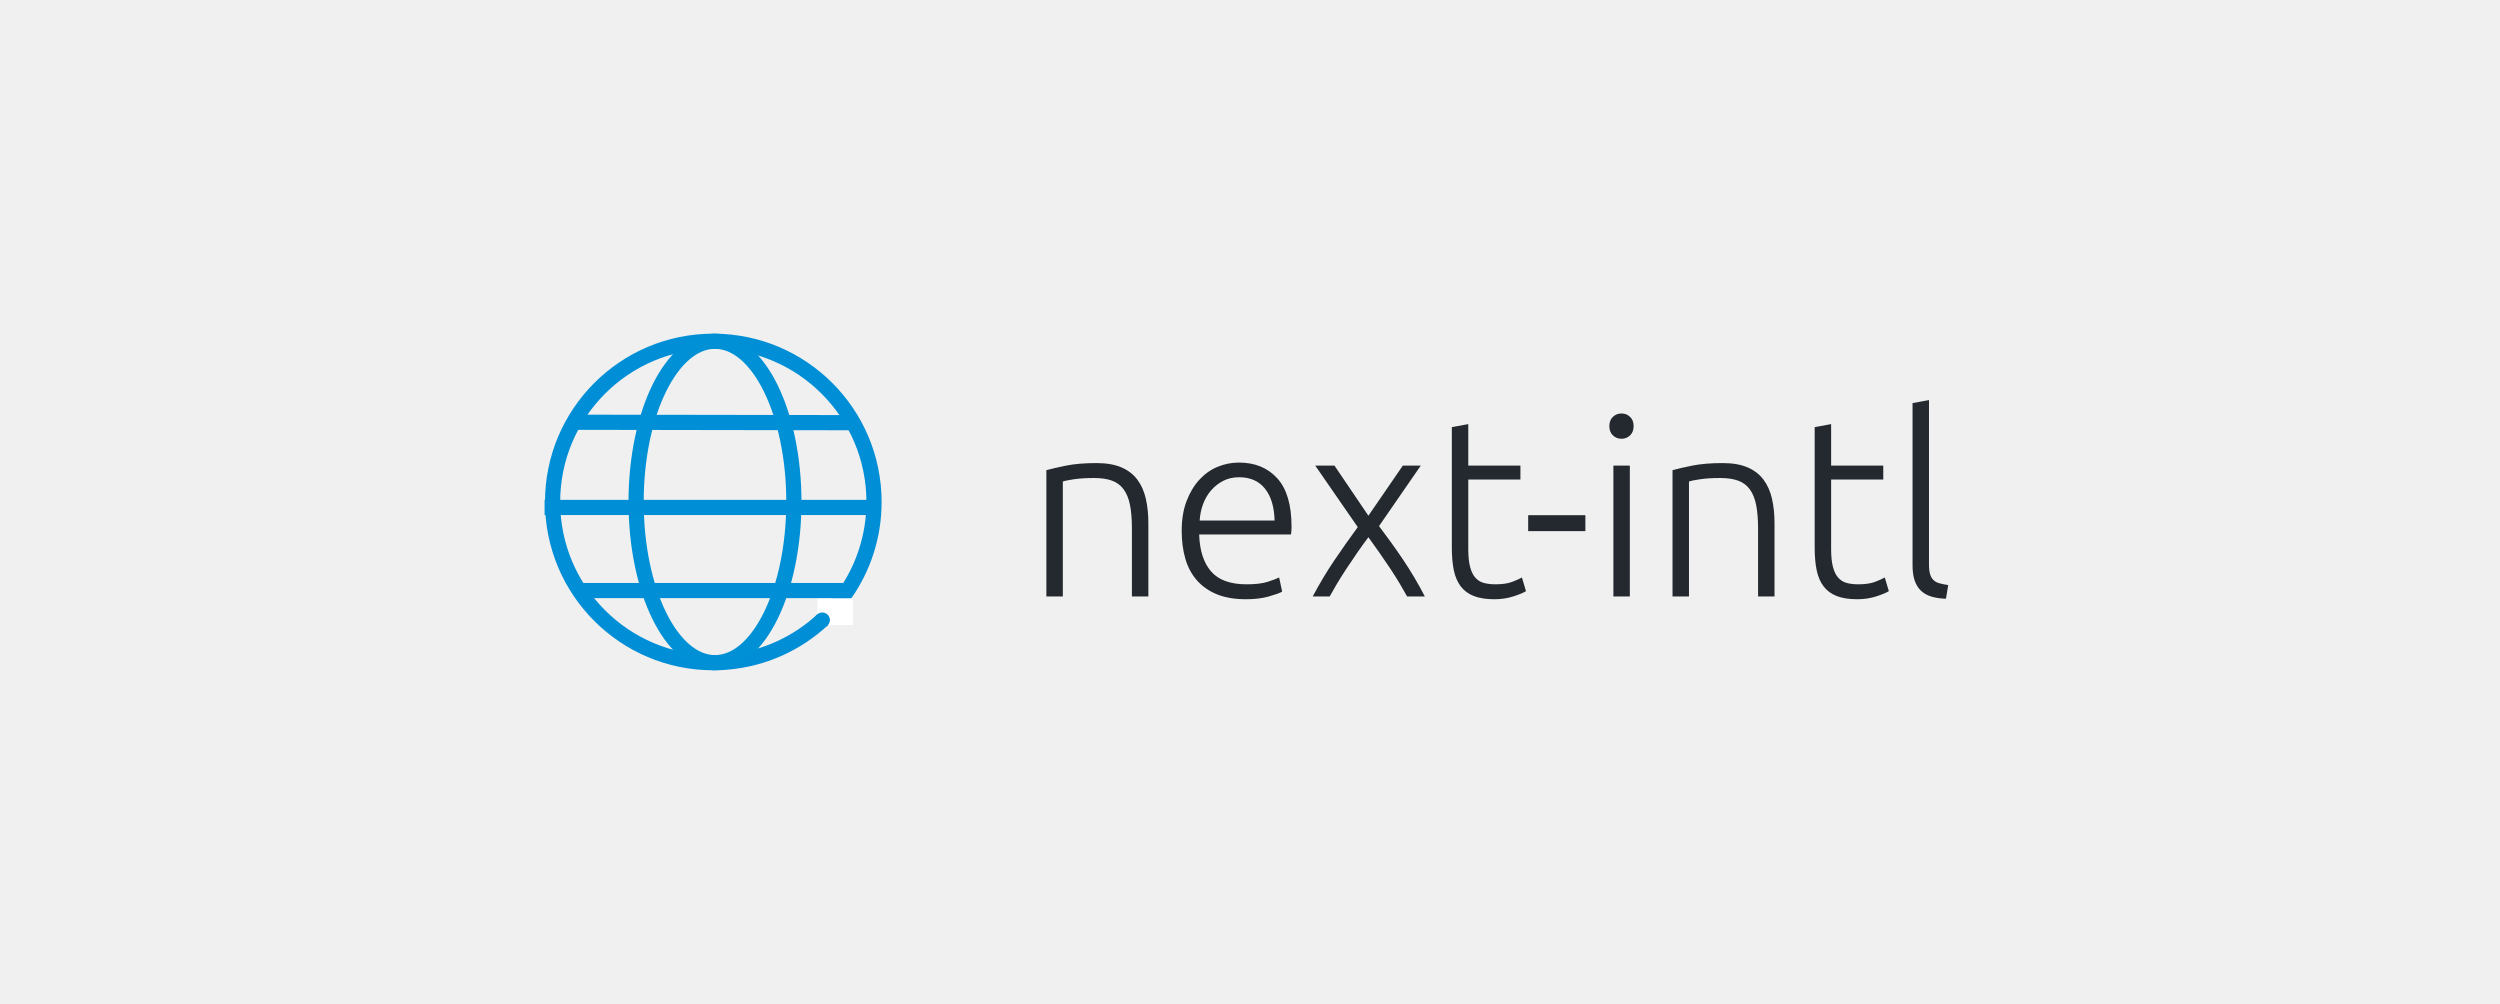
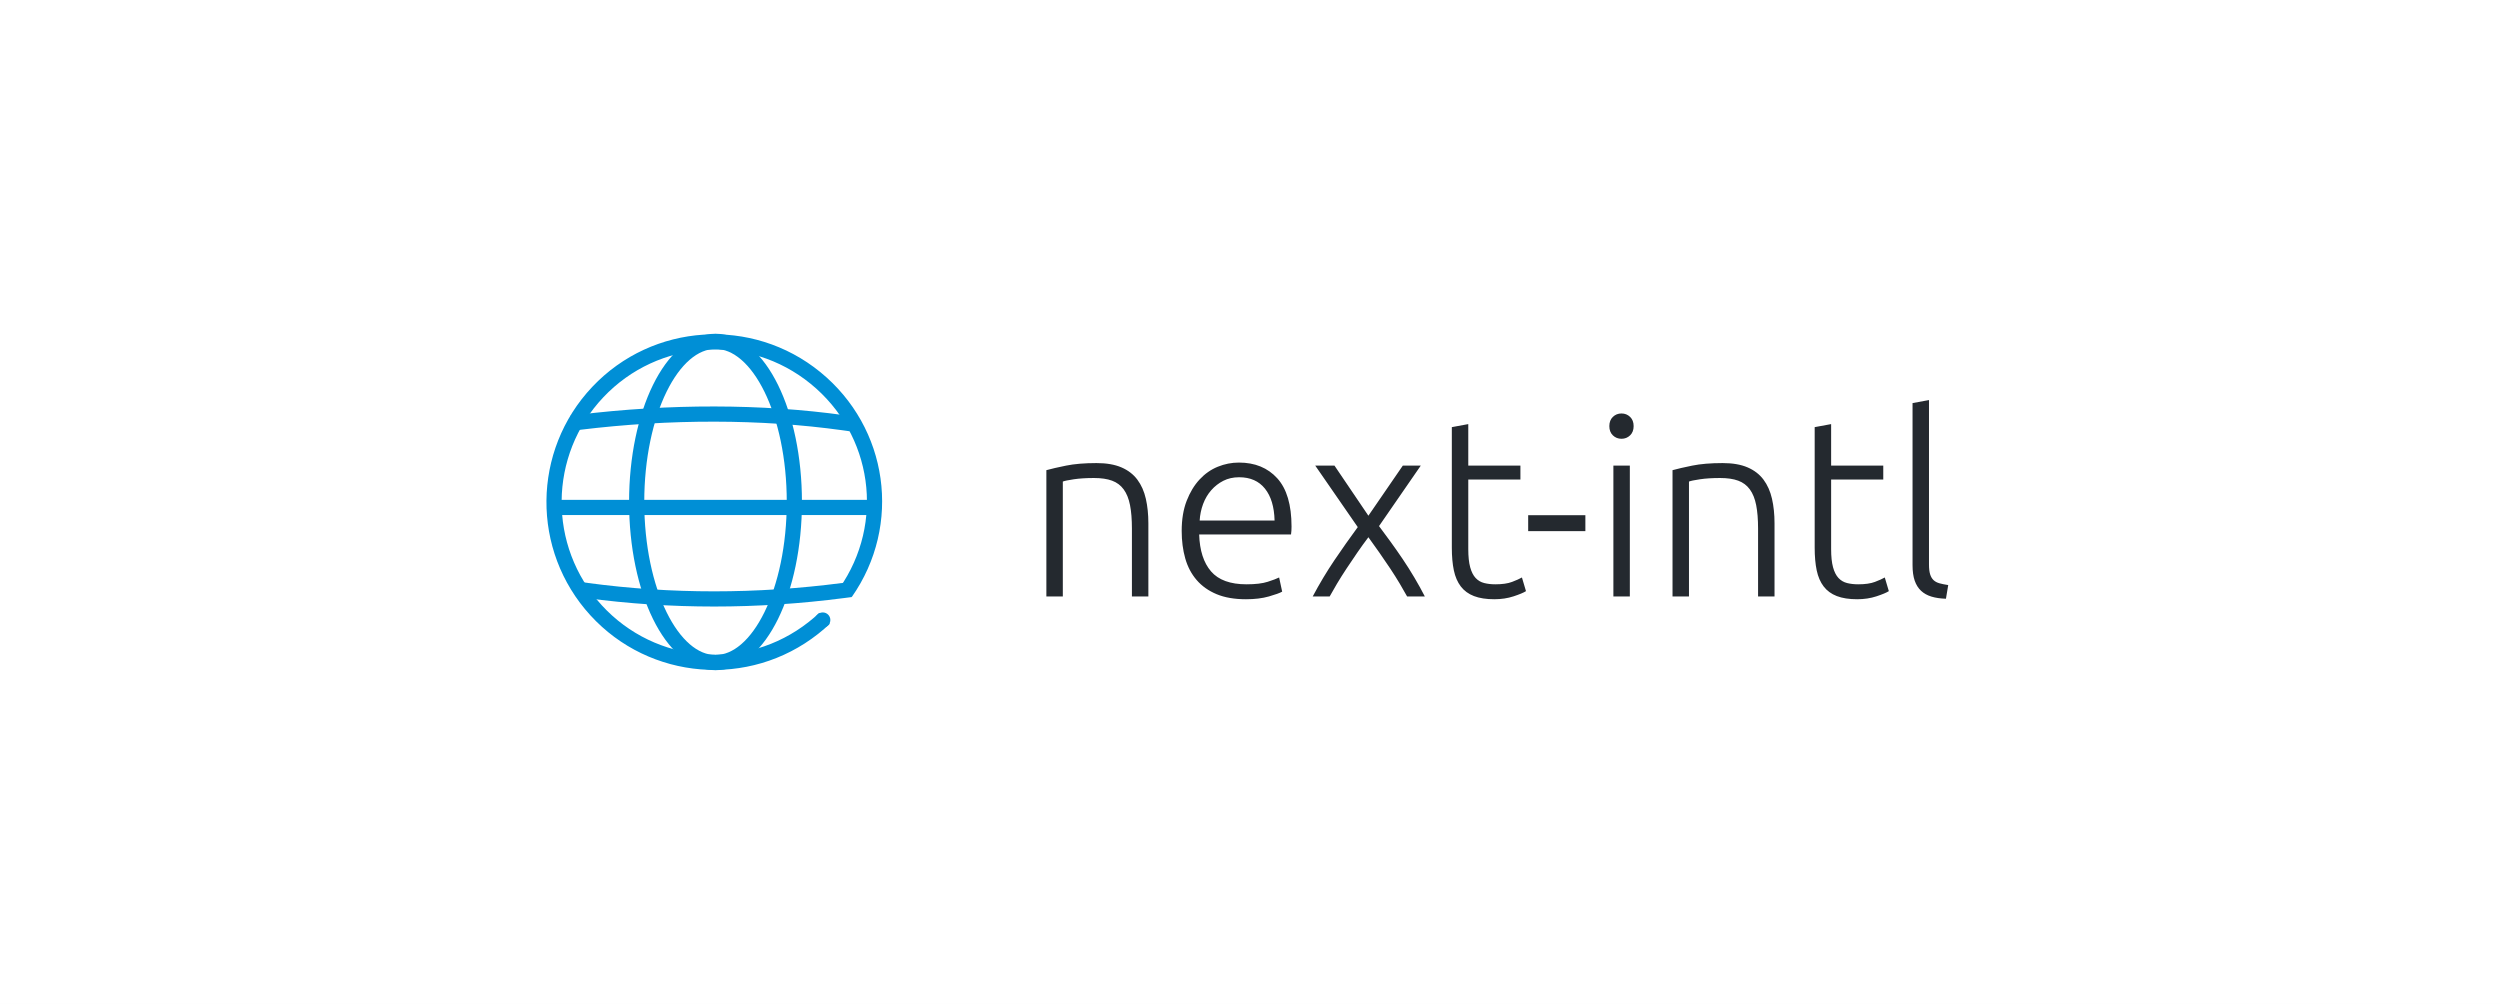
<svg xmlns="http://www.w3.org/2000/svg" width="889px" height="357px" viewBox="0 0 889 357" version="1.1">
-   <g id="logo-bright" stroke="none" stroke-width="1" fill="none" fill-rule="evenodd">
-     <g id="Group" transform="translate(193.8, 118.65)">
-       <path d="M184.14,93.45 L184.14,52.59 C184.74,52.35 186.045,52.08 188.055,51.78 C190.065,51.48 192.45,51.33 195.21,51.33 C197.79,51.33 199.935,51.645 201.645,52.275 C203.355,52.905 204.735,53.94 205.785,55.38 C206.835,56.82 207.585,58.68 208.035,60.96 C208.485,63.24 208.71,66.03 208.71,69.33 L208.71,69.33 L208.71,93.45 L214.56,93.45 L214.56,67.44 C214.56,64.26 214.26,61.35 213.66,58.71 C213.06,56.07 212.055,53.805 210.645,51.915 C209.235,50.025 207.345,48.57 204.975,47.55 C202.605,46.53 199.65,46.02 196.11,46.02 C191.85,46.02 188.25,46.32 185.31,46.92 C182.37,47.52 180.03,48.06 178.29,48.54 L178.29,48.54 L178.29,93.45 L184.14,93.45 Z M249.27,94.44 C252.39,94.44 255.105,94.11 257.415,93.45 C259.725,92.79 261.3,92.22 262.14,91.74 L262.14,91.74 L261.06,86.7 C260.22,87.12 258.87,87.63 257.01,88.23 C255.15,88.83 252.63,89.13 249.45,89.13 C243.69,89.13 239.49,87.6 236.85,84.54 C234.21,81.48 232.8,77.1 232.62,71.4 L232.62,71.4 L265.29,71.4 C265.35,70.98 265.395,70.53 265.425,70.05 C265.455,69.57 265.47,69.09 265.47,68.61 C265.47,60.87 263.775,55.14 260.385,51.42 C256.995,47.7 252.45,45.84 246.75,45.84 C244.17,45.84 241.665,46.335 239.235,47.325 C236.805,48.315 234.645,49.83 232.755,51.87 C230.865,53.91 229.335,56.445 228.165,59.475 C226.995,62.505 226.41,66.06 226.41,70.14 C226.41,73.68 226.83,76.935 227.67,79.905 C228.51,82.875 229.86,85.44 231.72,87.6 C233.58,89.76 235.95,91.44 238.83,92.64 C241.71,93.84 245.19,94.44 249.27,94.44 Z M259.44,66.45 L232.8,66.45 C232.92,64.41 233.325,62.46 234.015,60.6 C234.705,58.74 235.665,57.105 236.895,55.695 C238.125,54.285 239.565,53.16 241.215,52.32 C242.865,51.48 244.74,51.06 246.84,51.06 C250.8,51.06 253.86,52.41 256.02,55.11 C258.18,57.81 259.32,61.59 259.44,66.45 L259.44,66.45 Z M279.03,93.45 C279.75,92.13 280.62,90.615 281.64,88.905 C282.66,87.195 283.785,85.41 285.015,83.55 C286.245,81.69 287.52,79.8 288.84,77.88 C290.16,75.96 291.48,74.13 292.8,72.39 C294.06,74.13 295.365,75.96 296.715,77.88 C298.065,79.8 299.355,81.69 300.585,83.55 C301.815,85.41 302.94,87.195 303.96,88.905 C304.98,90.615 305.85,92.13 306.57,93.45 L306.57,93.45 L312.87,93.45 C311.73,91.23 310.485,88.98 309.135,86.7 C307.785,84.42 306.39,82.215 304.95,80.085 C303.51,77.955 302.07,75.9 300.63,73.92 C299.19,71.94 297.84,70.11 296.58,68.43 L296.58,68.43 L311.43,46.92 L305.04,46.92 L292.8,64.74 L280.74,46.92 L273.9,46.92 L289.02,68.79 C286.2,72.63 283.44,76.545 280.74,80.535 C278.04,84.525 275.46,88.83 273,93.45 L273,93.45 L279.03,93.45 Z M337.59,94.44 C340.05,94.44 342.33,94.095 344.43,93.405 C346.53,92.715 348,92.1 348.84,91.56 L348.84,91.56 L347.4,86.7 C346.56,87.18 345.39,87.705 343.89,88.275 C342.39,88.845 340.41,89.13 337.95,89.13 C336.51,89.13 335.19,88.98 333.99,88.68 C332.79,88.38 331.77,87.78 330.93,86.88 C330.09,85.98 329.445,84.705 328.995,83.055 C328.545,81.405 328.32,79.26 328.32,76.62 L328.32,76.62 L328.32,51.87 L346.86,51.87 L346.86,46.92 L328.32,46.92 L328.32,32.16 L322.47,33.24 L322.47,76.08 C322.47,79.2 322.71,81.9 323.19,84.18 C323.67,86.46 324.495,88.365 325.665,89.895 C326.835,91.425 328.395,92.565 330.345,93.315 C332.295,94.065 334.71,94.44 337.59,94.44 Z M369.96,70.23 L369.96,64.56 L349.62,64.56 L349.62,70.23 L369.96,70.23 Z M382.8,37.38 C384,37.38 385.02,36.975 385.86,36.165 C386.7,35.355 387.12,34.26 387.12,32.88 C387.12,31.5 386.7,30.405 385.86,29.595 C385.02,28.785 384,28.38 382.8,28.38 C381.6,28.38 380.58,28.785 379.74,29.595 C378.9,30.405 378.48,31.5 378.48,32.88 C378.48,34.26 378.9,35.355 379.74,36.165 C380.58,36.975 381.6,37.38 382.8,37.38 Z M385.77,93.45 L385.77,46.92 L379.92,46.92 L379.92,93.45 L385.77,93.45 Z M406.8,93.45 L406.8,52.59 C407.4,52.35 408.705,52.08 410.715,51.78 C412.725,51.48 415.11,51.33 417.87,51.33 C420.45,51.33 422.595,51.645 424.305,52.275 C426.015,52.905 427.395,53.94 428.445,55.38 C429.495,56.82 430.245,58.68 430.695,60.96 C431.145,63.24 431.37,66.03 431.37,69.33 L431.37,69.33 L431.37,93.45 L437.22,93.45 L437.22,67.44 C437.22,64.26 436.92,61.35 436.32,58.71 C435.72,56.07 434.715,53.805 433.305,51.915 C431.895,50.025 430.005,48.57 427.635,47.55 C425.265,46.53 422.31,46.02 418.77,46.02 C414.51,46.02 410.91,46.32 407.97,46.92 C405.03,47.52 402.69,48.06 400.95,48.54 L400.95,48.54 L400.95,93.45 L406.8,93.45 Z M466.62,94.44 C469.08,94.44 471.36,94.095 473.46,93.405 C475.56,92.715 477.03,92.1 477.87,91.56 L477.87,91.56 L476.43,86.7 C475.59,87.18 474.42,87.705 472.92,88.275 C471.42,88.845 469.44,89.13 466.98,89.13 C465.54,89.13 464.22,88.98 463.02,88.68 C461.82,88.38 460.8,87.78 459.96,86.88 C459.12,85.98 458.475,84.705 458.025,83.055 C457.575,81.405 457.35,79.26 457.35,76.62 L457.35,76.62 L457.35,51.87 L475.89,51.87 L475.89,46.92 L457.35,46.92 L457.35,32.16 L451.5,33.24 L451.5,76.08 C451.5,79.2 451.74,81.9 452.22,84.18 C452.7,86.46 453.525,88.365 454.695,89.895 C455.865,91.425 457.425,92.565 459.375,93.315 C461.325,94.065 463.74,94.44 466.62,94.44 Z M498.18,94.26 L498.99,89.4 C497.79,89.22 496.755,89.01 495.885,88.77 C495.015,88.53 494.31,88.155 493.77,87.645 C493.23,87.135 492.825,86.445 492.555,85.575 C492.285,84.705 492.15,83.55 492.15,82.11 L492.15,82.11 L492.15,23.61 L486.3,24.69 L486.3,82.29 C486.3,84.51 486.555,86.355 487.065,87.825 C487.575,89.295 488.325,90.495 489.315,91.425 C490.305,92.355 491.535,93.045 493.005,93.495 C494.475,93.945 496.2,94.2 498.18,94.26 L498.18,94.26 Z" id="next-intl" fill="#24292F" fill-rule="nonzero" />
-       <g id="Oval-2">
-         <path d="M59.85,2.7 C75.632,2.7 89.919,9.097 100.261,19.439 C110.603,29.781 117,44.068 117,59.85 C117,72.041 113.184,83.34 106.679,92.618 C104.493,95.736 102.003,98.626 99.253,101.245 C97.989,102.449 96.67,103.595 95.3,104.679 C85.558,112.394 73.242,117 59.85,117 C44.068,117 29.781,110.603 19.439,100.261 C9.097,89.919 2.7,75.632 2.7,59.85 C2.7,44.068 9.097,29.781 19.439,19.439 C29.781,9.097 44.068,2.7 59.85,2.7 L59.85,2.7 Z" id="Oval" stroke="#008FD6" stroke-width="5.4" />
-         <rect id="Rectangle" fill="#FFFFFF" x="96.9" y="94.05" width="12.6" height="9.6" />
-         <circle id="Oval" fill="#0090D6" cx="98.61" cy="101.85" r="2.7" />
-         <line x1="11.85" y1="31.5" x2="105.9" y2="31.65" id="Line-3" stroke="#008FD6" stroke-width="5.4" stroke-linecap="square" />
-         <ellipse id="Oval" stroke="#0090D6" stroke-width="5.4" cx="60.45" cy="59.85" rx="28.05" ry="57.15" />
-         <line x1="14.7" y1="91.35" x2="105.9" y2="91.35" id="Line-3-Copy" stroke="#008FD6" stroke-width="5.4" stroke-linecap="square" />
-         <line x1="2.55" y1="61.8" x2="116.55" y2="61.8" id="Line-2" stroke="#008FD6" stroke-width="5.4" stroke-linecap="square" />
-       </g>
+   <g id="logo-bright-padding" stroke="none" stroke-width="1" fill="none" fill-rule="evenodd">
+     <rect fill="#FFFFFF" x="0" y="0" width="889" height="357" />
+     <path d="M377.94,212.1 L377.94,171.24 C378.54,171 379.845,170.73 381.855,170.43 C383.865,170.13 386.25,169.98 389.01,169.98 C391.59,169.98 393.735,170.295 395.445,170.925 C397.155,171.555 398.535,172.59 399.585,174.03 C400.635,175.47 401.385,177.33 401.835,179.61 C402.285,181.89 402.51,184.68 402.51,187.98 L402.51,187.98 L402.51,212.1 L408.36,212.1 L408.36,186.09 C408.36,182.91 408.06,180 407.46,177.36 C406.86,174.72 405.855,172.455 404.445,170.565 C403.035,168.675 401.145,167.22 398.775,166.2 C396.405,165.18 393.45,164.67 389.91,164.67 C385.65,164.67 382.05,164.97 379.11,165.57 C376.17,166.17 373.83,166.71 372.09,167.19 L372.09,167.19 L372.09,212.1 L377.94,212.1 Z M443.07,213.09 C446.19,213.09 448.905,212.76 451.215,212.1 C453.525,211.44 455.1,210.87 455.94,210.39 L455.94,210.39 L454.86,205.35 C454.02,205.77 452.67,206.28 450.81,206.88 C448.95,207.48 446.43,207.78 443.25,207.78 C437.49,207.78 433.29,206.25 430.65,203.19 C428.01,200.13 426.6,195.75 426.42,190.05 L426.42,190.05 L459.09,190.05 C459.15,189.63 459.195,189.18 459.225,188.7 C459.255,188.22 459.27,187.74 459.27,187.26 C459.27,179.52 457.575,173.79 454.185,170.07 C450.795,166.35 446.25,164.49 440.55,164.49 C437.97,164.49 435.465,164.985 433.035,165.975 C430.605,166.965 428.445,168.48 426.555,170.52 C424.665,172.56 423.135,175.095 421.965,178.125 C420.795,181.155 420.21,184.71 420.21,188.79 C420.21,192.33 420.63,195.585 421.47,198.555 C422.31,201.525 423.66,204.09 425.52,206.25 C427.38,208.41 429.75,210.09 432.63,211.29 C435.51,212.49 438.99,213.09 443.07,213.09 Z M453.24,185.1 L426.6,185.1 C426.72,183.06 427.125,181.11 427.815,179.25 C428.505,177.39 429.465,175.755 430.695,174.345 C431.925,172.935 433.365,171.81 435.015,170.97 C436.665,170.13 438.54,169.71 440.64,169.71 C444.6,169.71 447.66,171.06 449.82,173.76 C451.98,176.46 453.12,180.24 453.24,185.1 L453.24,185.1 Z M472.83,212.1 C473.55,210.78 474.42,209.265 475.44,207.555 C476.46,205.845 477.585,204.06 478.815,202.2 C480.045,200.34 481.32,198.45 482.64,196.53 C483.96,194.61 485.28,192.78 486.6,191.04 C487.86,192.78 489.165,194.61 490.515,196.53 C491.865,198.45 493.155,200.34 494.385,202.2 C495.615,204.06 496.74,205.845 497.76,207.555 C498.78,209.265 499.65,210.78 500.37,212.1 L500.37,212.1 L506.67,212.1 C505.53,209.88 504.285,207.63 502.935,205.35 C501.585,203.07 500.19,200.865 498.75,198.735 C497.31,196.605 495.87,194.55 494.43,192.57 C492.99,190.59 491.64,188.76 490.38,187.08 L490.38,187.08 L505.23,165.57 L498.84,165.57 L486.6,183.39 L474.54,165.57 L467.7,165.57 L482.82,187.44 C480,191.28 477.24,195.195 474.54,199.185 C471.84,203.175 469.26,207.48 466.8,212.1 L466.8,212.1 L472.83,212.1 Z M531.39,213.09 C533.85,213.09 536.13,212.745 538.23,212.055 C540.33,211.365 541.8,210.75 542.64,210.21 L542.64,210.21 L541.2,205.35 C540.36,205.83 539.19,206.355 537.69,206.925 C536.19,207.495 534.21,207.78 531.75,207.78 C530.31,207.78 528.99,207.63 527.79,207.33 C526.59,207.03 525.57,206.43 524.73,205.53 C523.89,204.63 523.245,203.355 522.795,201.705 C522.345,200.055 522.12,197.91 522.12,195.27 L522.12,195.27 L522.12,170.52 L540.66,170.52 L540.66,165.57 L522.12,165.57 L522.12,150.81 L516.27,151.89 L516.27,194.73 C516.27,197.85 516.51,200.55 516.99,202.83 C517.47,205.11 518.295,207.015 519.465,208.545 C520.635,210.075 522.195,211.215 524.145,211.965 C526.095,212.715 528.51,213.09 531.39,213.09 Z M563.76,188.88 L563.76,183.21 L543.42,183.21 L543.42,188.88 L563.76,188.88 Z M576.6,156.03 C577.8,156.03 578.82,155.625 579.66,154.815 C580.5,154.005 580.92,152.91 580.92,151.53 C580.92,150.15 580.5,149.055 579.66,148.245 C578.82,147.435 577.8,147.03 576.6,147.03 C575.4,147.03 574.38,147.435 573.54,148.245 C572.7,149.055 572.28,150.15 572.28,151.53 C572.28,152.91 572.7,154.005 573.54,154.815 C574.38,155.625 575.4,156.03 576.6,156.03 Z M579.57,212.1 L579.57,165.57 L573.72,165.57 L573.72,212.1 L579.57,212.1 Z M600.6,212.1 L600.6,171.24 C601.2,171 602.505,170.73 604.515,170.43 C606.525,170.13 608.91,169.98 611.67,169.98 C614.25,169.98 616.395,170.295 618.105,170.925 C619.815,171.555 621.195,172.59 622.245,174.03 C623.295,175.47 624.045,177.33 624.495,179.61 C624.945,181.89 625.17,184.68 625.17,187.98 L625.17,187.98 L625.17,212.1 L631.02,212.1 L631.02,186.09 C631.02,182.91 630.72,180 630.12,177.36 C629.52,174.72 628.515,172.455 627.105,170.565 C625.695,168.675 623.805,167.22 621.435,166.2 C619.065,165.18 616.11,164.67 612.57,164.67 C608.31,164.67 604.71,164.97 601.77,165.57 C598.83,166.17 596.49,166.71 594.75,167.19 L594.75,167.19 L594.75,212.1 L600.6,212.1 Z M660.42,213.09 C662.88,213.09 665.16,212.745 667.26,212.055 C669.36,211.365 670.83,210.75 671.67,210.21 L671.67,210.21 L670.23,205.35 C669.39,205.83 668.22,206.355 666.72,206.925 C665.22,207.495 663.24,207.78 660.78,207.78 C659.34,207.78 658.02,207.63 656.82,207.33 C655.62,207.03 654.6,206.43 653.76,205.53 C652.92,204.63 652.275,203.355 651.825,201.705 C651.375,200.055 651.15,197.91 651.15,195.27 L651.15,195.27 L651.15,170.52 L669.69,170.52 L669.69,165.57 L651.15,165.57 L651.15,150.81 L645.3,151.89 L645.3,194.73 C645.3,197.85 645.54,200.55 646.02,202.83 C646.5,205.11 647.325,207.015 648.495,208.545 C649.665,210.075 651.225,211.215 653.175,211.965 C655.125,212.715 657.54,213.09 660.42,213.09 Z M691.98,212.91 L692.79,208.05 C691.59,207.87 690.555,207.66 689.685,207.42 C688.815,207.18 688.11,206.805 687.57,206.295 C687.03,205.785 686.625,205.095 686.355,204.225 C686.085,203.355 685.95,202.2 685.95,200.76 L685.95,200.76 L685.95,142.26 L680.1,143.34 L680.1,200.94 C680.1,203.16 680.355,205.005 680.865,206.475 C681.375,207.945 682.125,209.145 683.115,210.075 C684.105,211.005 685.335,211.695 686.805,212.145 C688.275,212.595 690,212.85 691.98,212.91 L691.98,212.91 Z" id="next-intl" fill="#24292F" fill-rule="nonzero" />
+     <g id="logo-bright" transform="translate(197.0152, 121.3803)">
+       <path d="M96.19,98.498 C94.931,99.697 93.612,100.836 92.232,101.916 C68.787,120.392 35.056,117.639 14.918,95.605 C-5.221,73.571 -4.936,39.729 15.569,18.036 C36.075,-3.657 69.848,-5.843 92.979,13.025 C116.11,31.892 120.799,64.917 103.669,89.364" id="Path" stroke="#008FD6" stroke-width="5.4" />
+       <circle id="Oval" fill="#008FD6" fill-rule="nonzero" cx="95.561" cy="99.097" r="2.699" />
+       <path d="M8.847,28.785 C25.095,26.811 41.165,25.836 57.058,25.862 C72.951,25.887 88.214,26.911 102.847,28.935" id="Path" stroke="#008FD6" stroke-width="5.4" stroke-linecap="square" />
+       <ellipse id="Oval" stroke="#008FD6" stroke-width="5.4" cx="57.421" cy="57.12" rx="28.035" ry="57.12" />
+       <path d="M11.695,88.603 C26.629,90.603 41.703,91.603 56.919,91.603 C72.134,91.603 87.444,90.603 102.847,88.603" id="Path" stroke="#008FD6" stroke-width="5.4" stroke-linecap="square" />
+       <line x1="1.009" y1="59.069" x2="113.491" y2="59.069" id="Path" stroke="#008FD6" stroke-width="5.4" stroke-linecap="square" />
    </g>
  </g>
</svg>
